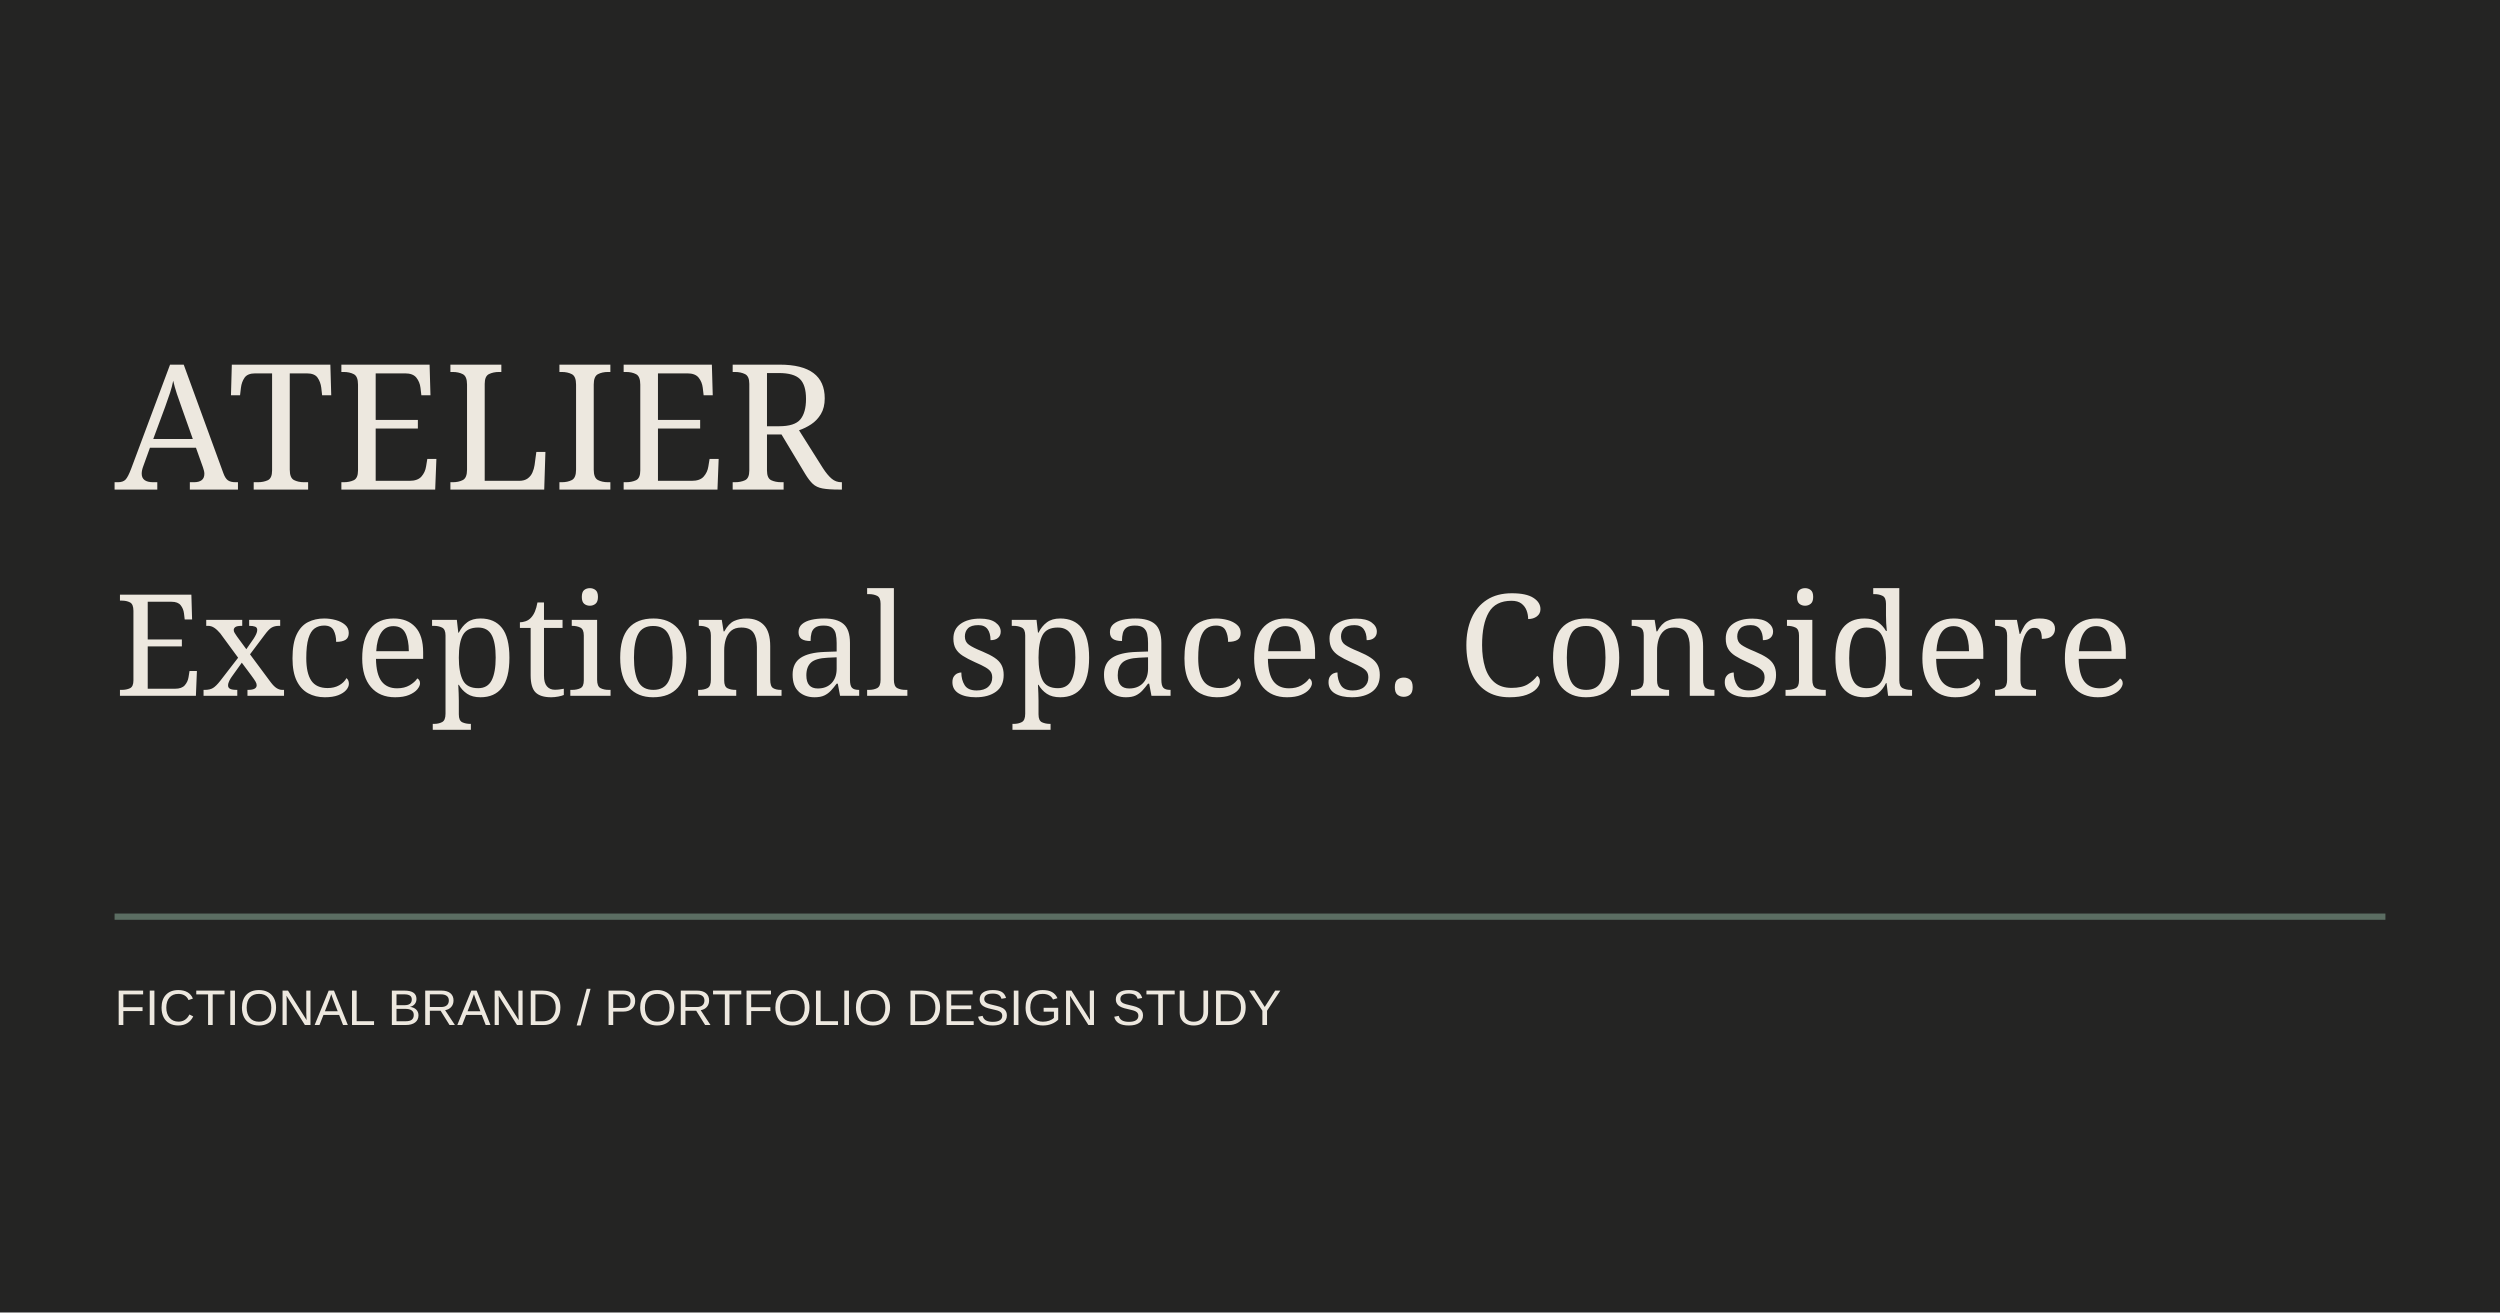
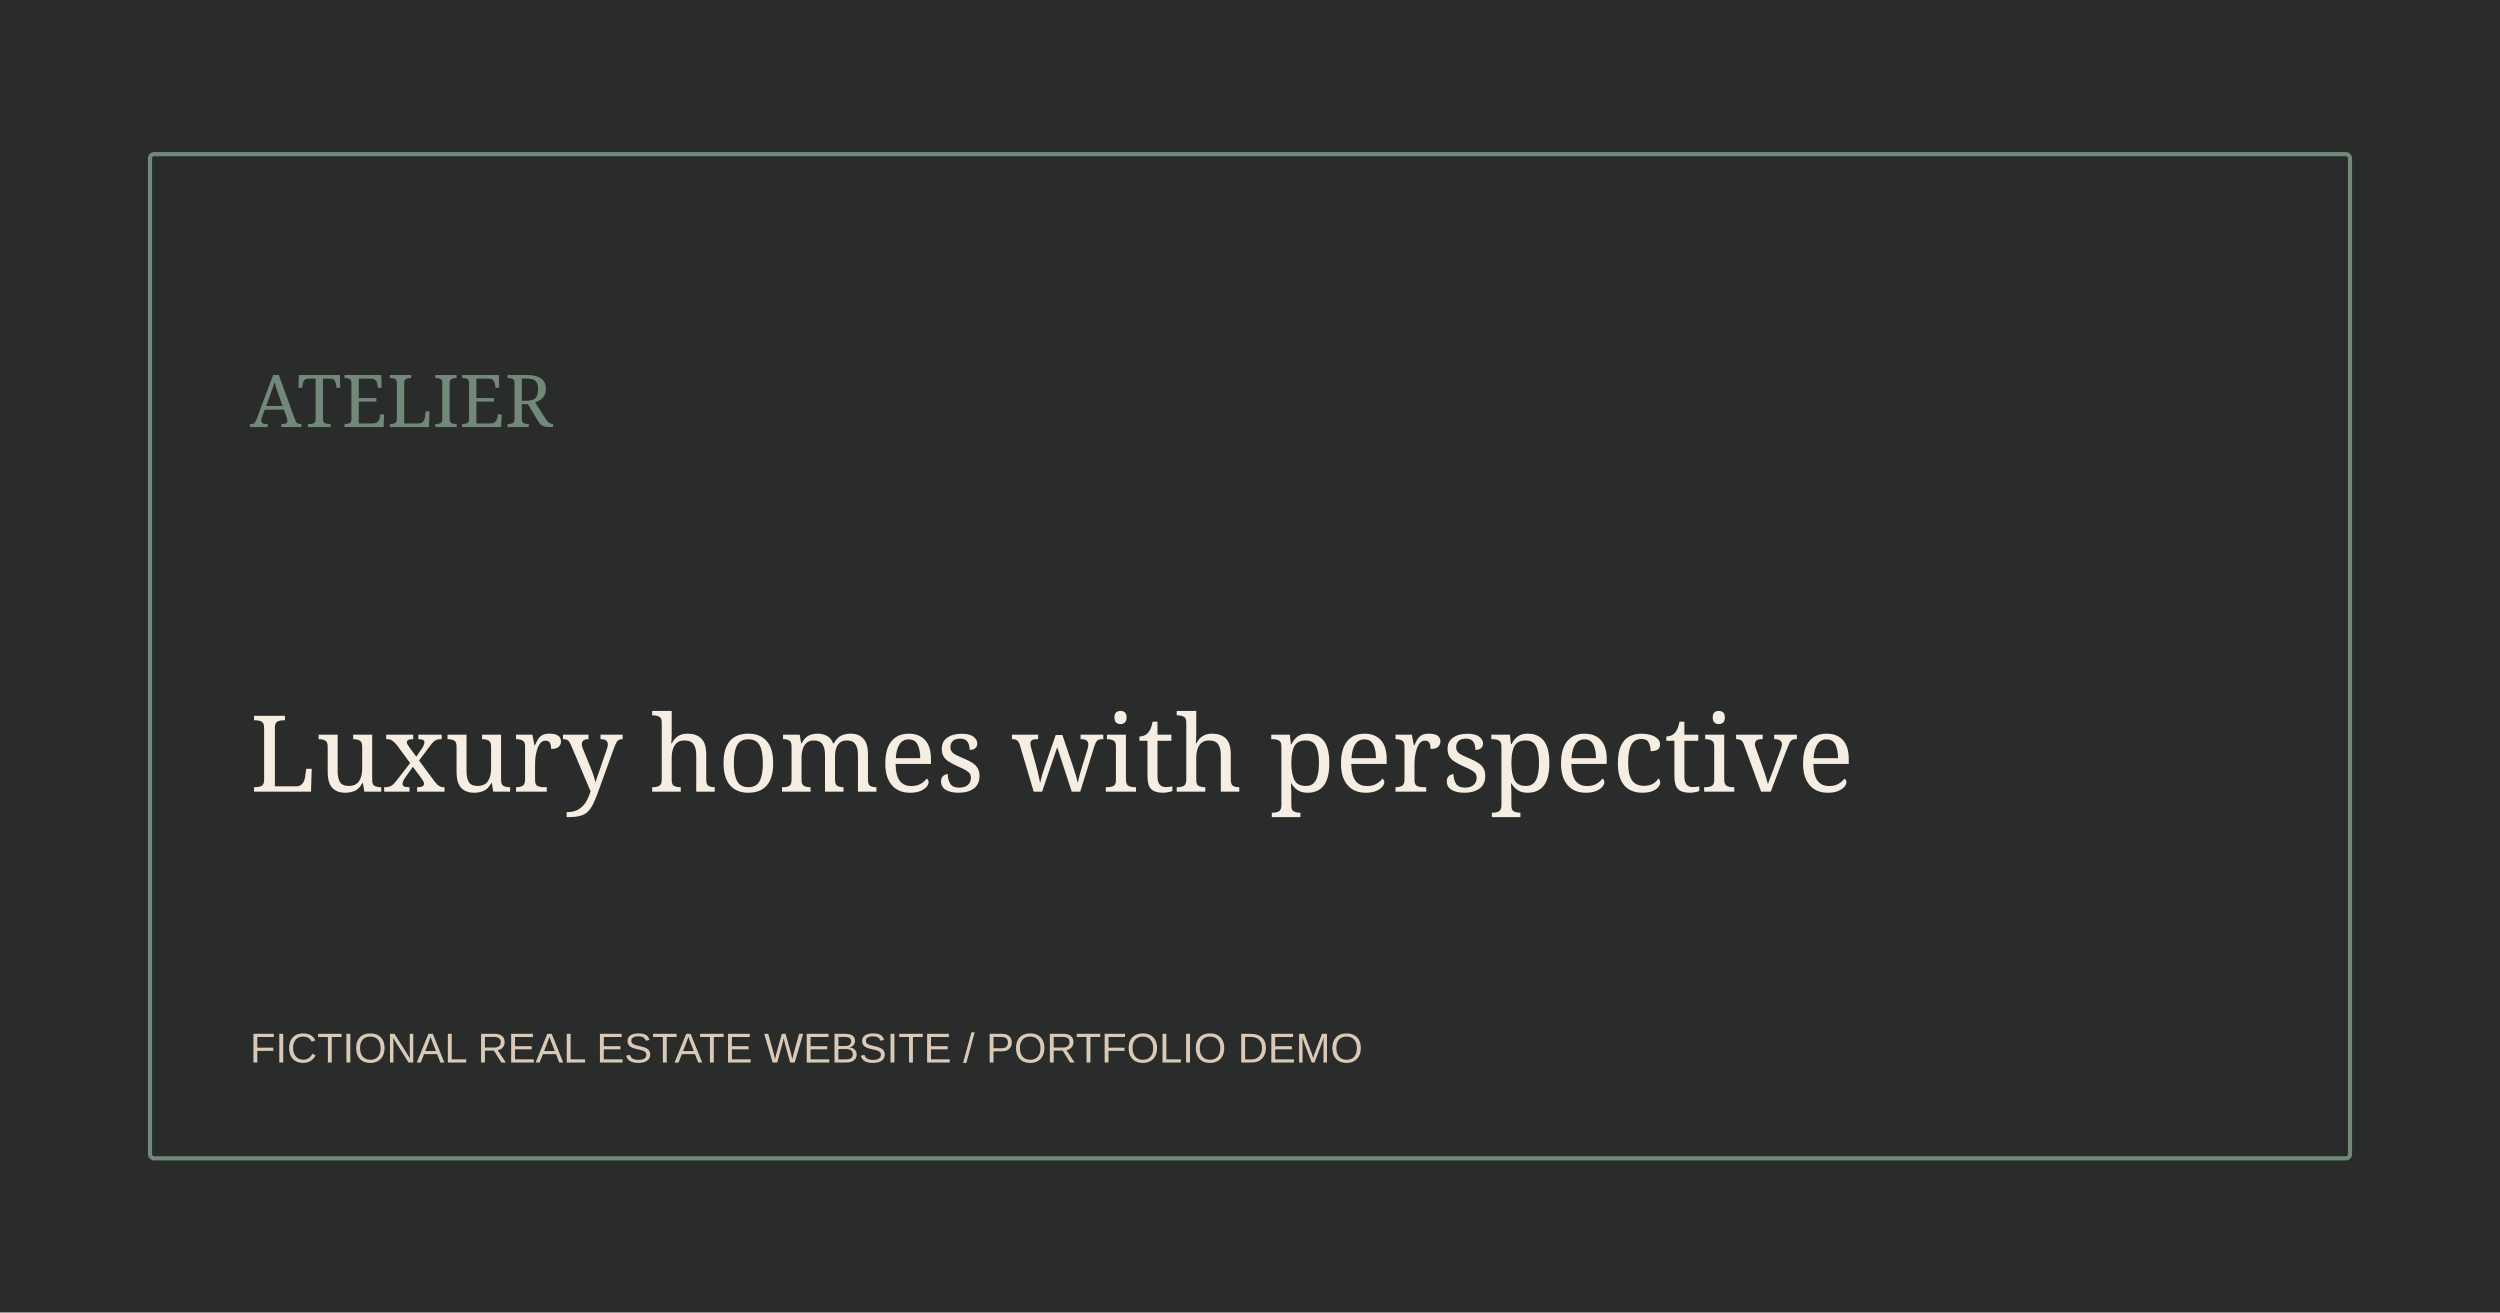
- <svg xmlns="http://www.w3.org/2000/svg" viewBox="0 0 1200 630">
-   <rect width="1200" height="630" fill="#242423" />
-   <path d="M55 440H1145" stroke="#5b6d62" stroke-width="3" />
-   <text x="55" y="235" font-family="Georgia,serif" font-size="84" fill="#ede8df">ATELIER</text>
-   <text x="55" y="334" font-family="Georgia,serif" font-size="68" fill="#ede8df">Exceptional spaces. Considere</text>
-   <text x="55" y="492" font-family="Arial" font-size="24" fill="#ede8df">FICTIONAL BRAND / PORTFOLIO DESIGN STUDY</text>
+ <svg xmlns="http://www.w3.org/2000/svg" width="1200" height="630" viewBox="0 0 1200 630">
+   <rect width="1200" height="630" fill="#292c2a" />
+   <rect x="72" y="74" width="1056" height="482" rx="2" fill="none" stroke="#728879" stroke-width="2" />
+   <text x="120" y="205" font-size="35" font-family="Georgia,serif" fill="#728879">ATELIER</text>
+   <text x="120" y="380" font-family="Georgia,serif" font-size="51" fill="#f6eee3">Luxury homes with perspective</text>
+   <text x="120" y="510" font-size="20" font-family="Arial,sans-serif" fill="#dac9b6">FICTIONAL REAL ESTATE WEBSITE / PORTFOLIO DEMO</text>
</svg>
